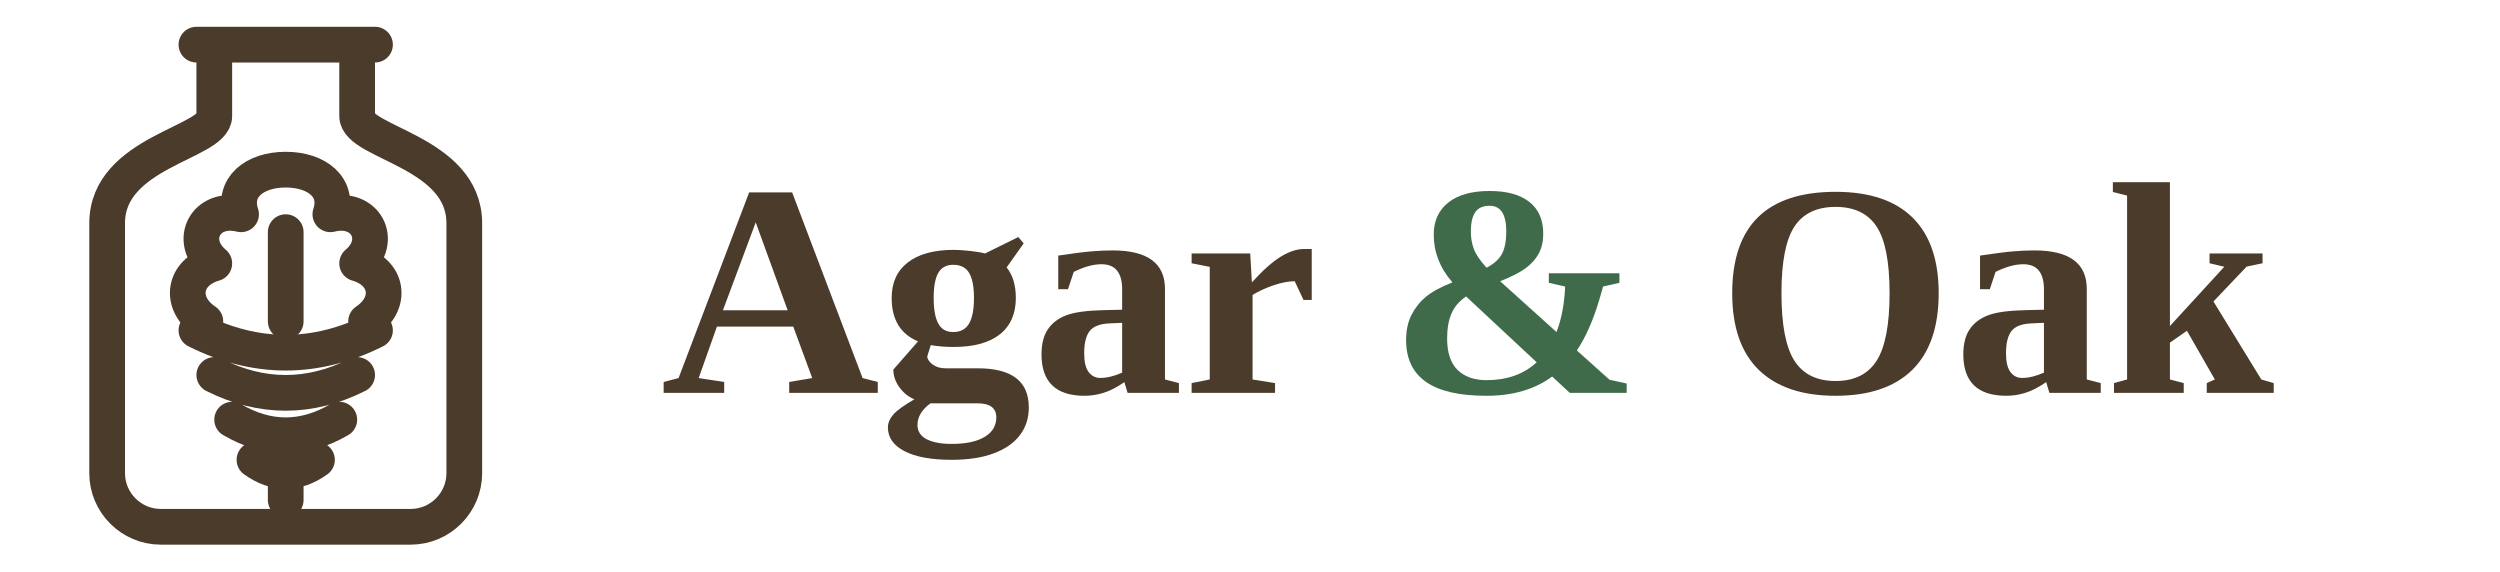
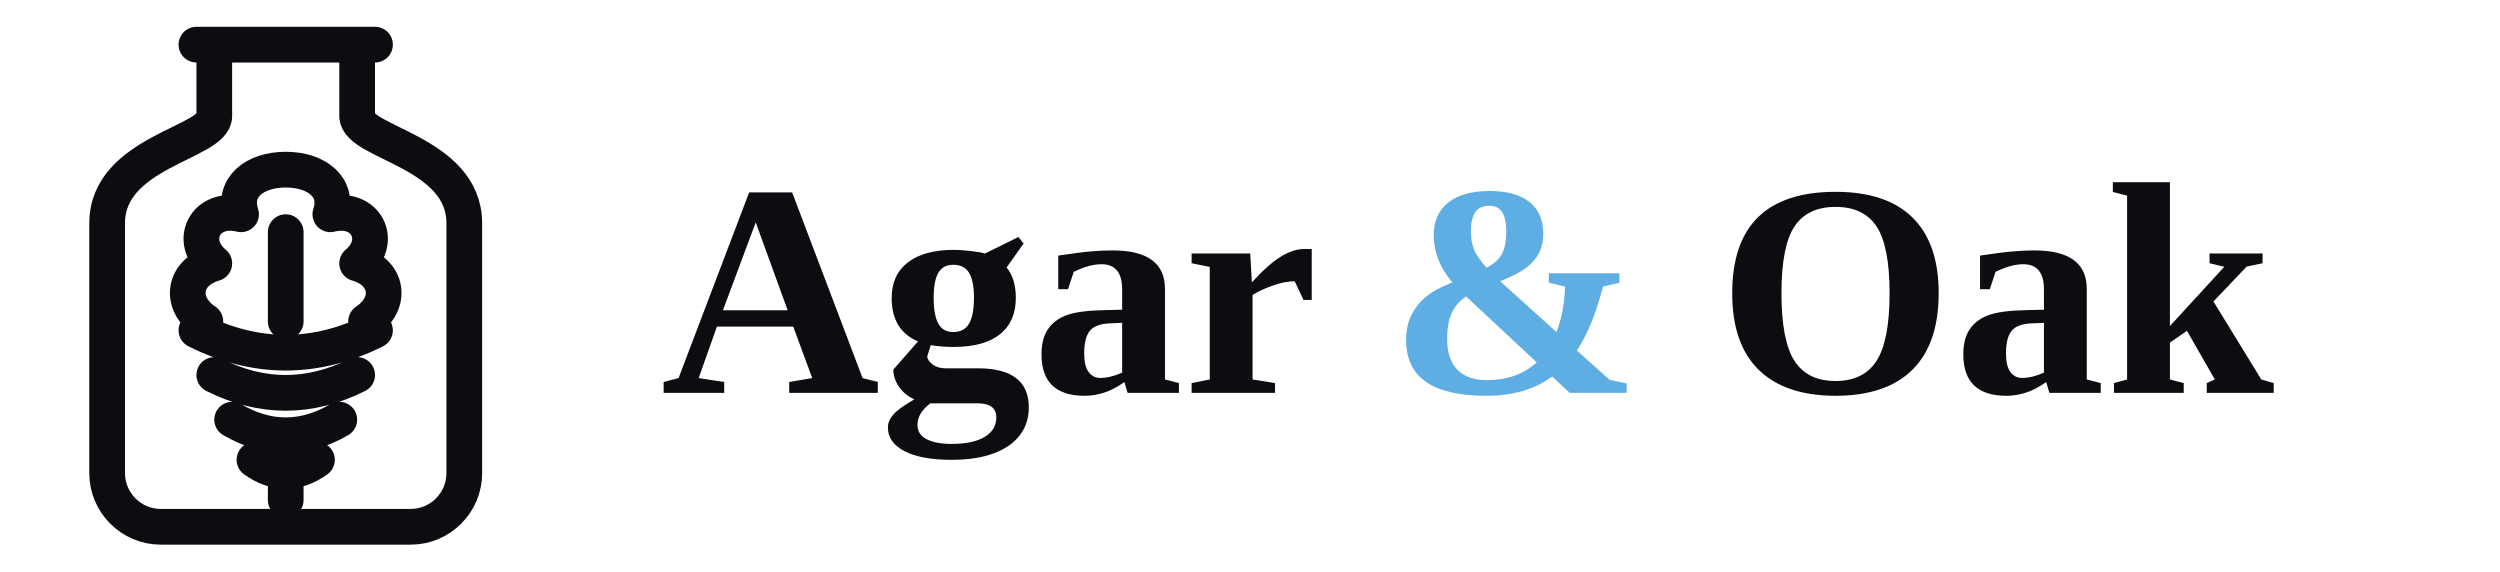
<svg xmlns="http://www.w3.org/2000/svg" viewBox="0 0 280 64" role="img" aria-labelledby="t">
-   <g fill="none" stroke="#4A3B2A" stroke-width="4" stroke-linecap="round" stroke-linejoin="round">
+   <g fill="none" stroke="#0B0D10" stroke-width="4" stroke-linecap="round" stroke-linejoin="round">
    <path d="M22 5h20M24 5v8c0 3-12 4-12 12v28c0 3.3 2.7 6 6 6h28c3.3 0 6-2.7 6-6V25c0-8-12-9-12-12V5" />
    <path d="M23 36c-3-2-2.5-5.5 1-6.5c-3-2.5-1-6.5 3-5.5c-1-3 1.5-5 5-5s6 2 5 5c4-1 6 3 3 5.5c3.5 1 4 4.5 1 6.5" />
    <path d="M32 26v10" />
    <path d="M22 37q10 5 20 0M24 42q8 4 16 0M26 47q6 3.5 12 0M28.5 51.5q3.5 2.5 7 0M32 53v3" />
  </g>
-   <text x="74" y="44" font-family="Fraunces, Georgia, 'Times New Roman', serif" font-size="34" font-weight="600" fill="#4A3B2A">Agar <tspan fill="#3F6B4A">&amp;</tspan> Oak</text>
+   <text x="74" y="44" font-family="Fraunces, Georgia, 'Times New Roman', serif" font-size="34" font-weight="600" fill="#0B0D10">Agar <tspan fill="#5FAEE3">&amp;</tspan> Oak</text>
</svg>
